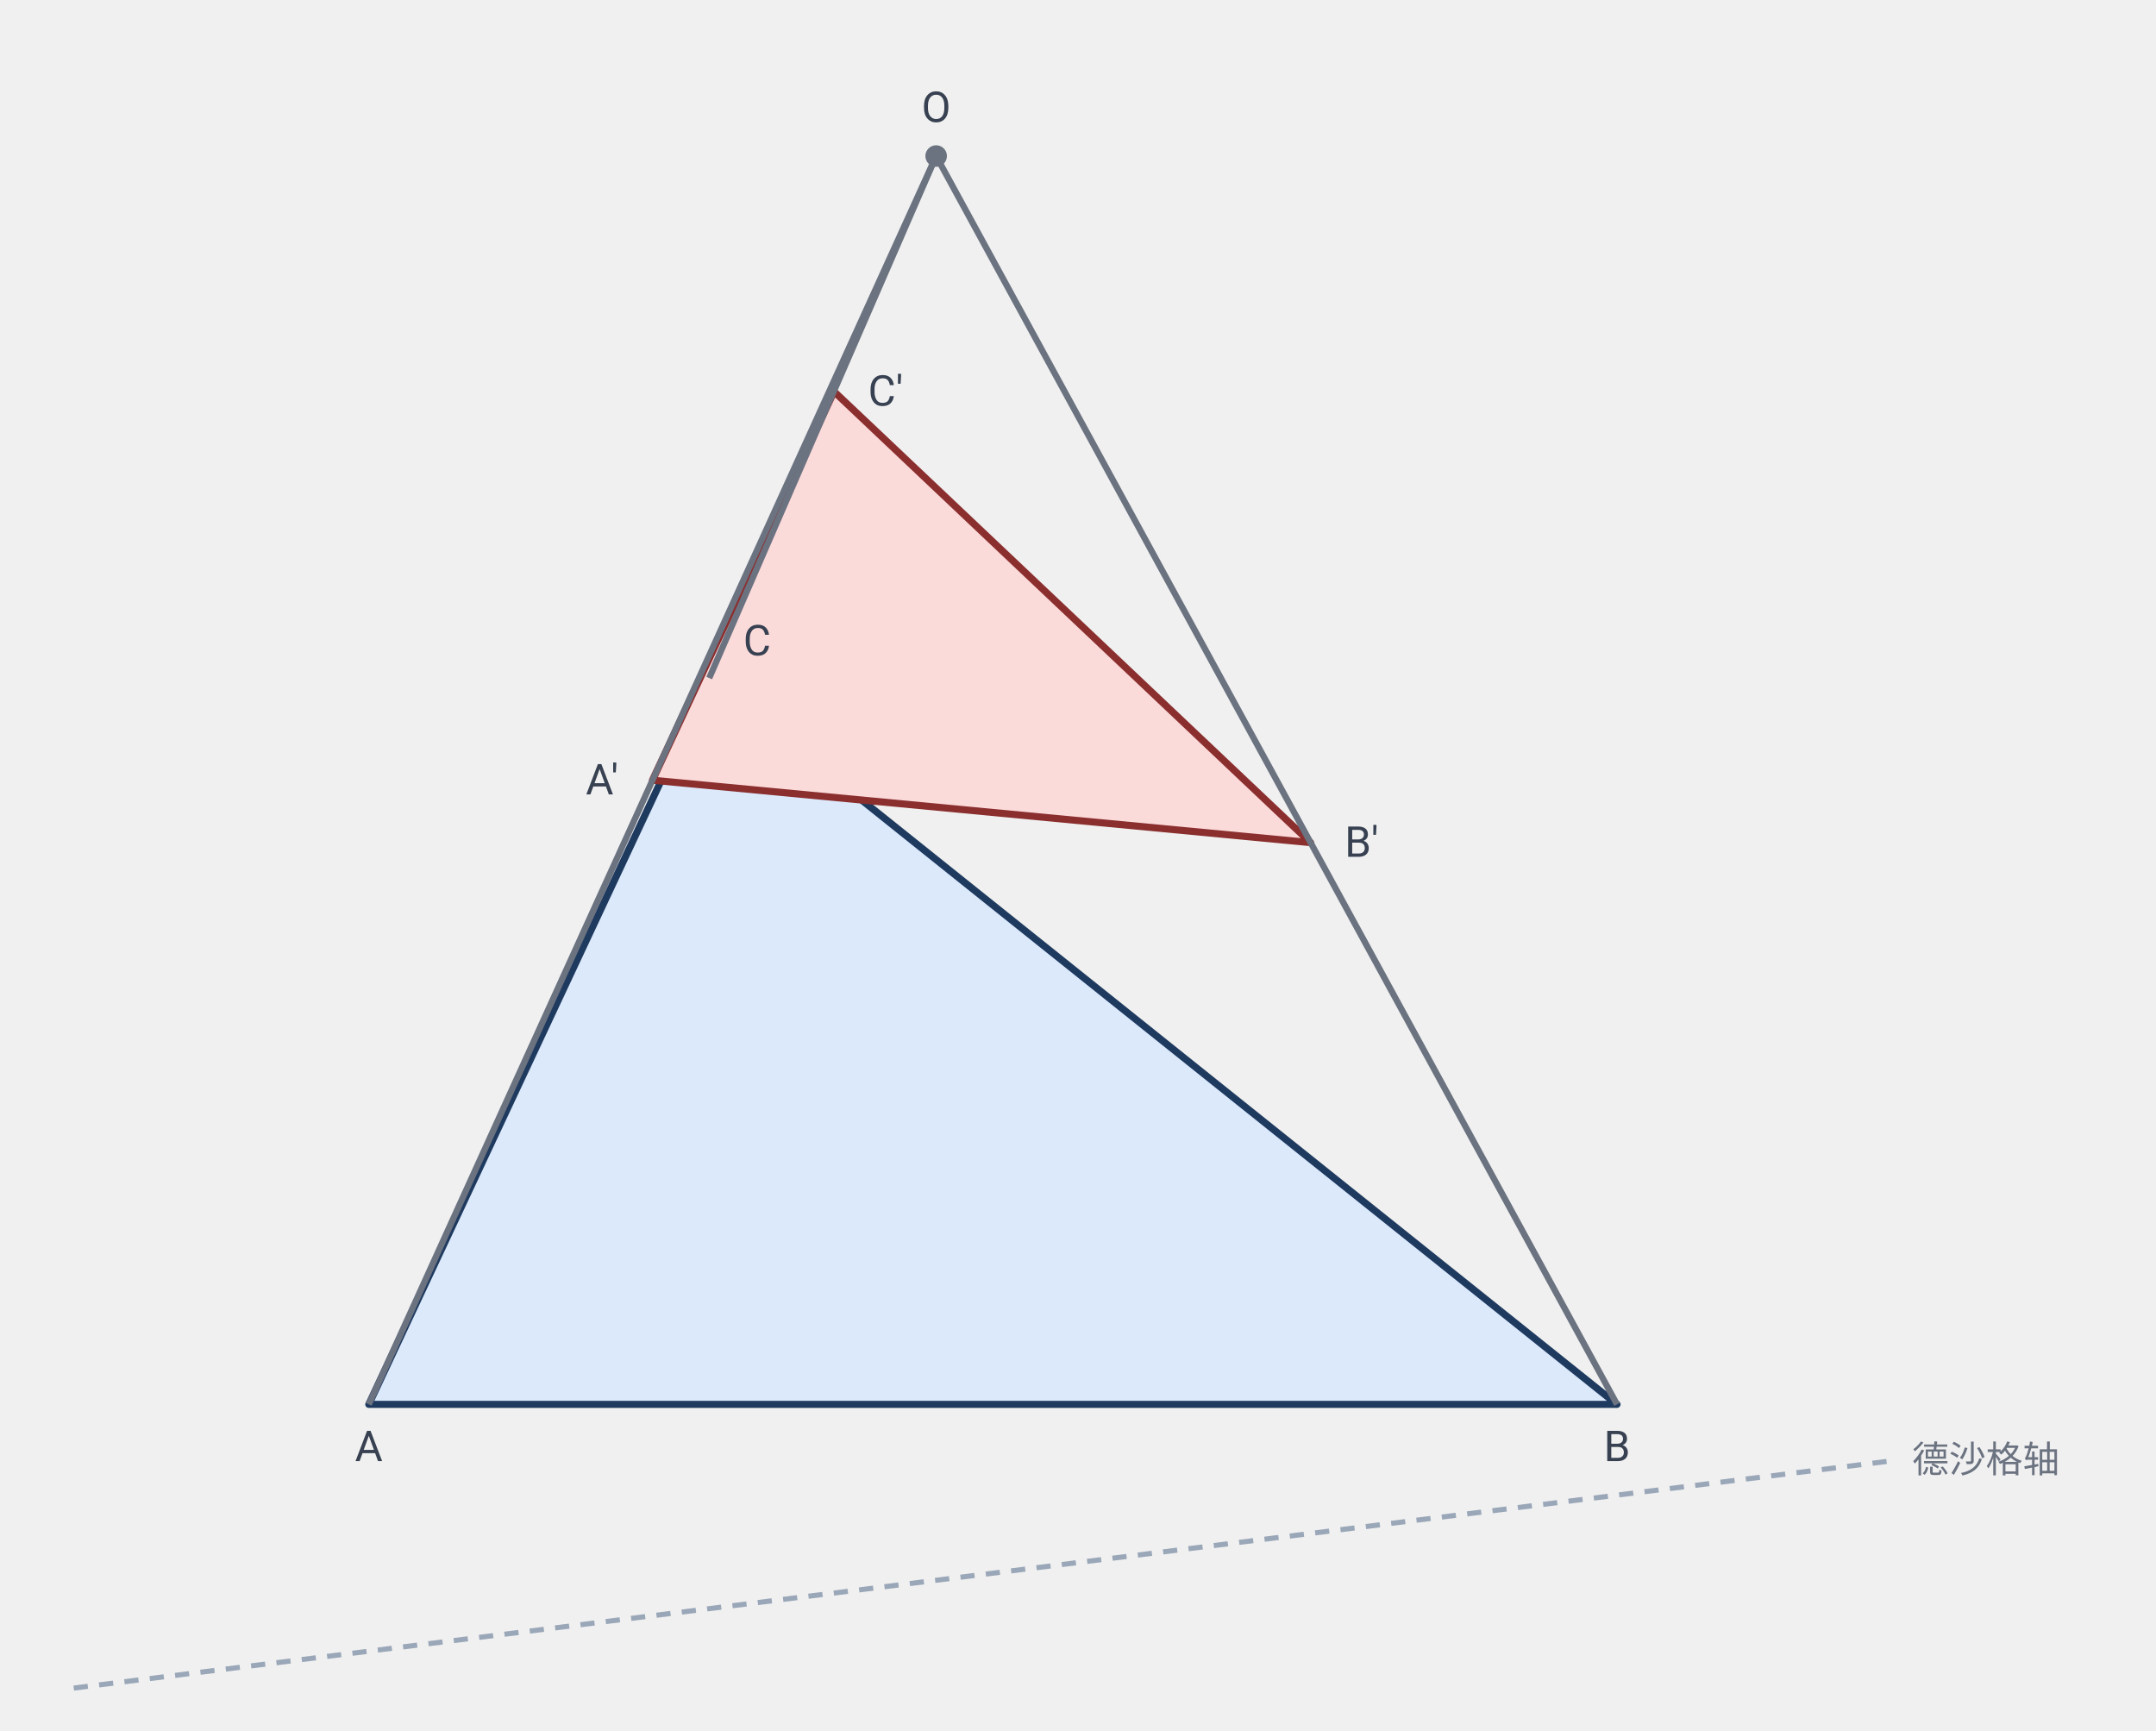
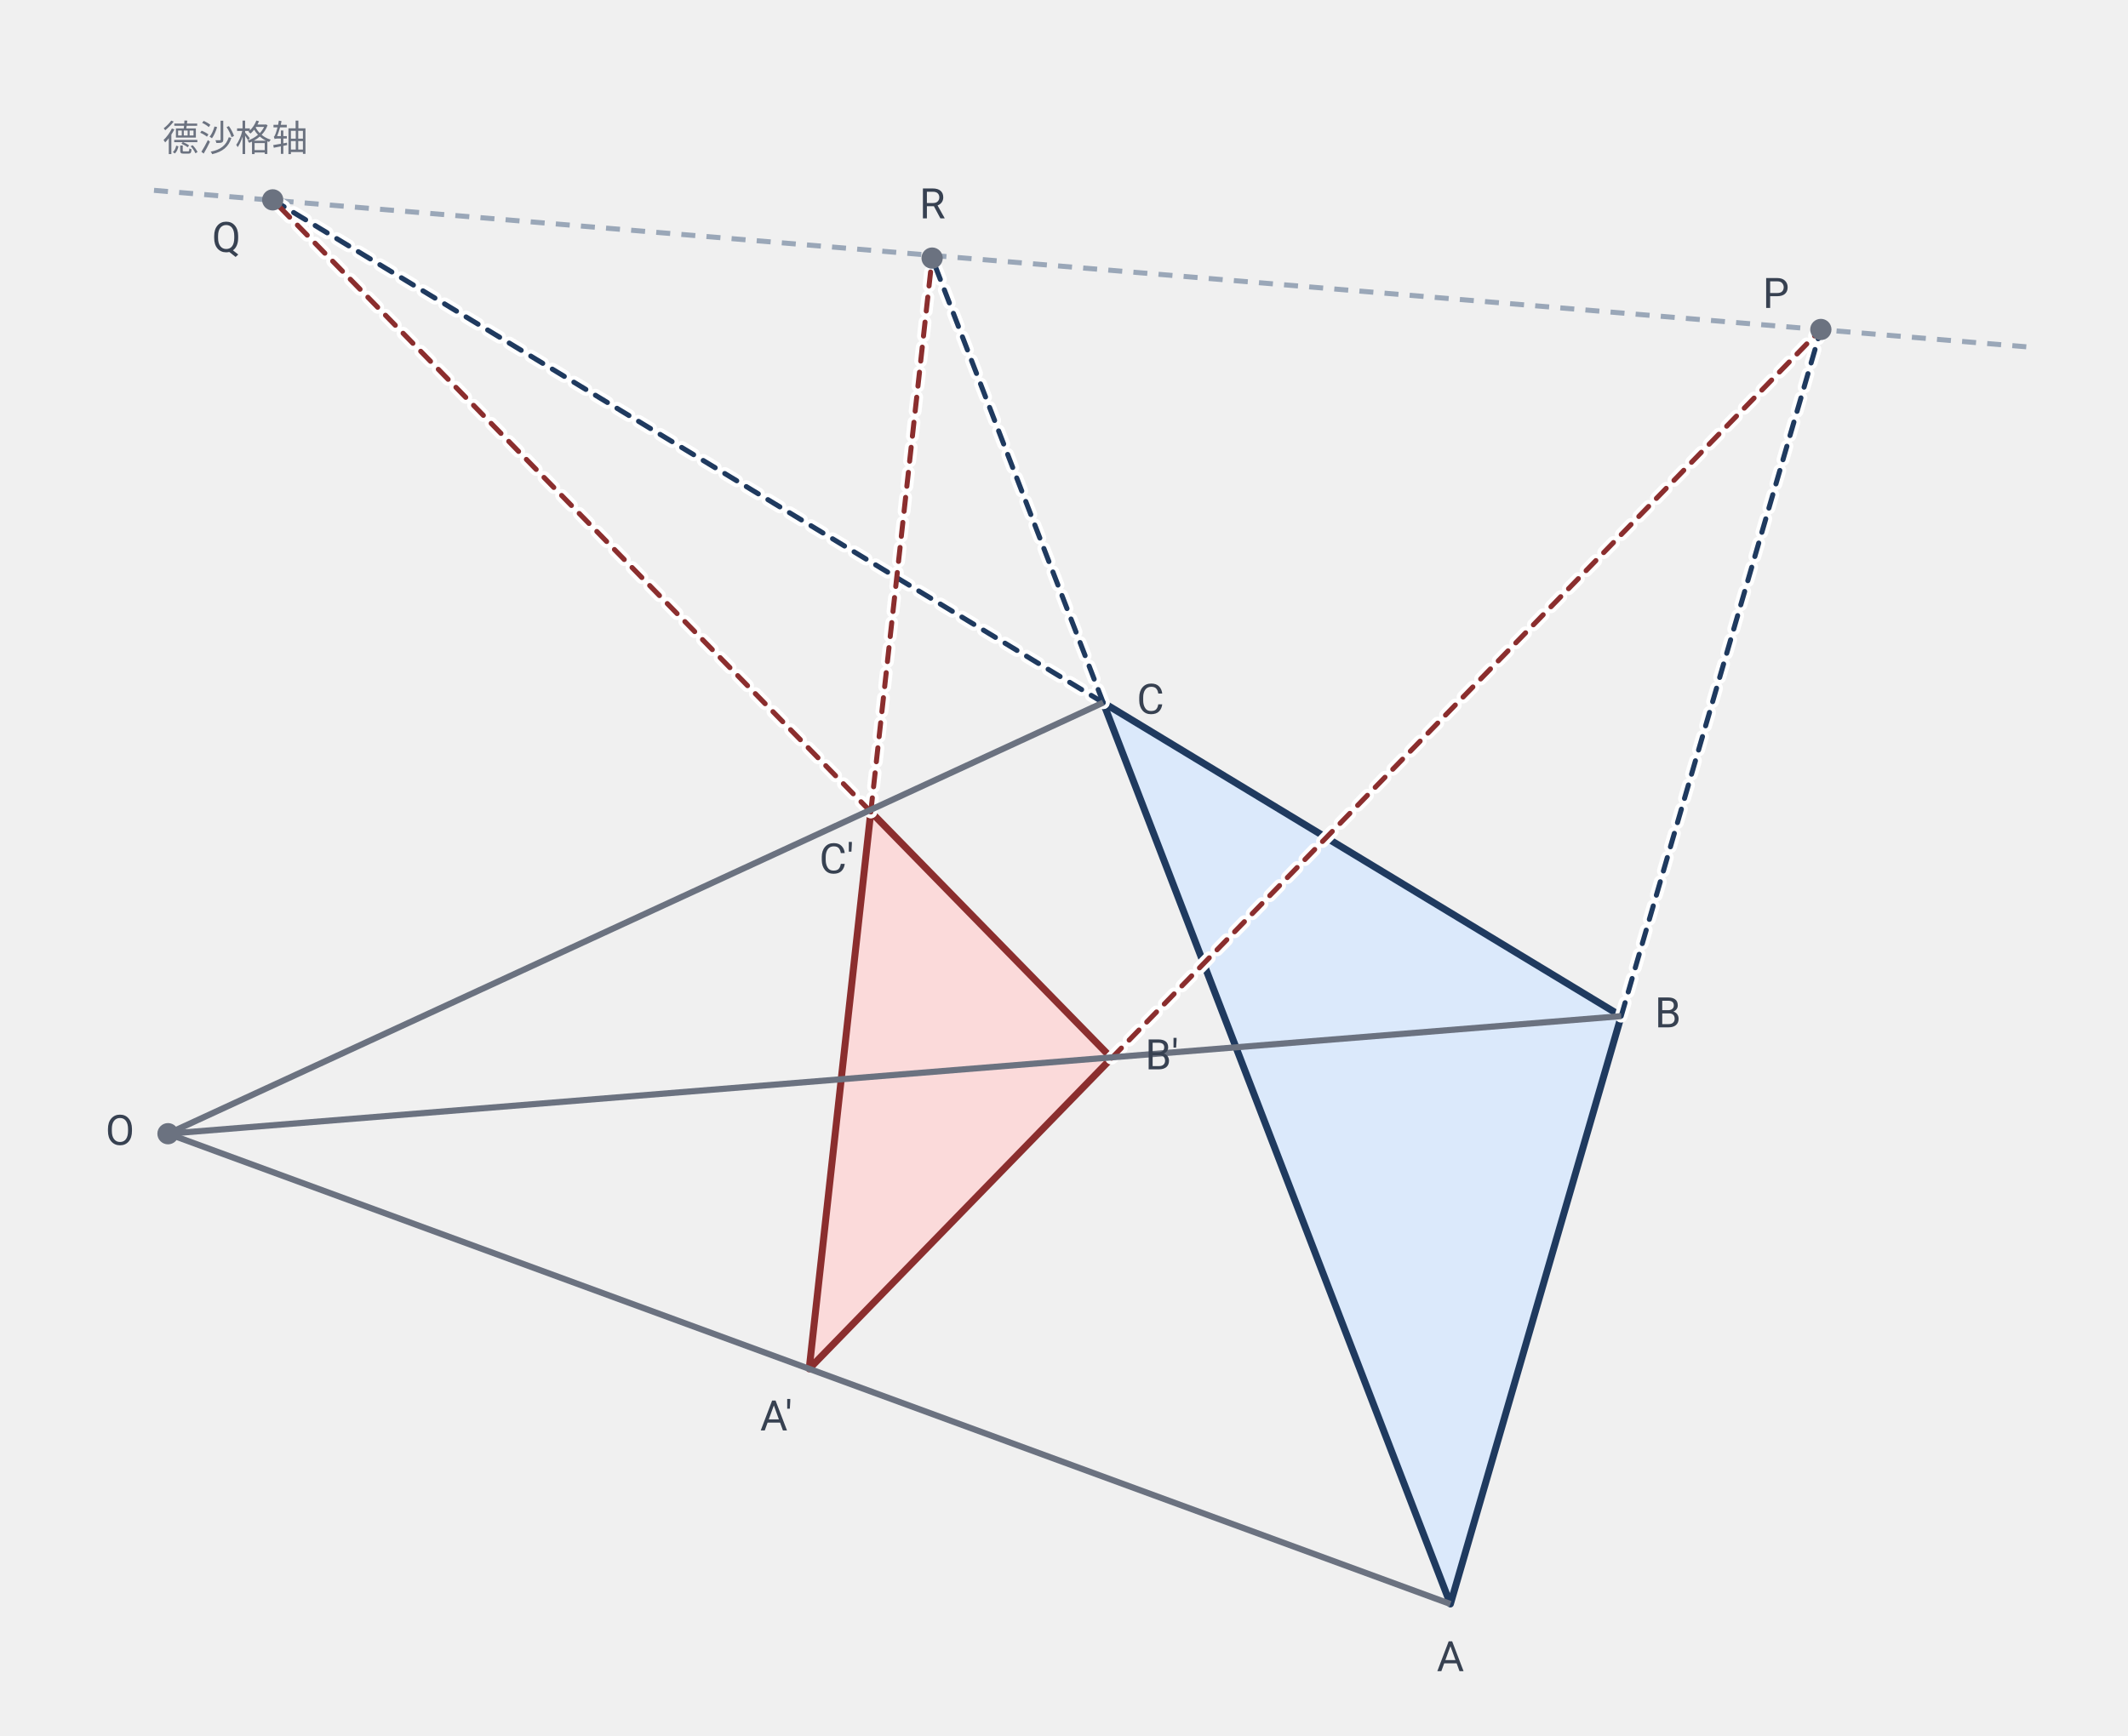
- <svg xmlns="http://www.w3.org/2000/svg" viewBox="0 0 760 610" text-rendering="geometricPrecision" font-family="ui-sans-serif, system-ui, -apple-system, 'Segoe UI', Roboto, 'PingFang SC', 'Microsoft YaHei', sans-serif">
-   <defs>
-     <marker id="arr" viewBox="0 0 10 10" refX="8.5" refY="5" markerWidth="6" markerHeight="6" orient="auto-start-reverse">
-       <path d="M0,0 L10,5 L0,10 z" fill="#6b7280" />
-     </marker>
-   </defs>
-   <line x1="26" y1="595" x2="666" y2="515" stroke="#9aa7b8" stroke-width="1.8" stroke-dasharray="5 4" />
-   <polygon points="130,495 570,495 250,239" fill="#dbe9fb" stroke="#1f3a5f" stroke-width="2.5" stroke-linejoin="round" />
-   <polygon points="230,275 462,297 294,138" fill="#fbdada" stroke="#8b2e2e" stroke-width="2.5" stroke-linejoin="round" />
+ <svg xmlns="http://www.w3.org/2000/svg" viewBox="0 0 760 620" text-rendering="geometricPrecision" font-family="ui-sans-serif, system-ui, -apple-system, 'Segoe UI', Roboto, 'PingFang SC', 'Microsoft YaHei', sans-serif">
+   <line x1="55" y1="68" x2="725" y2="124" stroke="#9aa7b8" stroke-width="1.8" stroke-dasharray="5 4" />
+   <polygon points="518,573 579,363 394,251" fill="#dbe9fb" stroke="#1f3a5f" stroke-width="2.5" stroke-linejoin="round" />
+   <polygon points="289,489 397,378 311,290" fill="#fbdada" stroke="#8b2e2e" stroke-width="2.5" stroke-linejoin="round" />
+   <g fill="none" stroke-linecap="round">
+     <g stroke="#ffffff" stroke-width="4.6" stroke-dasharray="5 4">
+       <line x1="579" y1="363" x2="650.3" y2="117.7" />
+       <line x1="394" y1="251" x2="97.4" y2="71.4" />
+       <line x1="394" y1="251" x2="332.9" y2="92.2" />
+       <line x1="397" y1="378" x2="650.3" y2="117.7" />
+       <line x1="311" y1="290" x2="97.4" y2="71.4" />
+       <line x1="311" y1="290" x2="332.9" y2="92.2" />
+     </g>
+     <g stroke-width="1.8" stroke-dasharray="5 4">
+       <line x1="579" y1="363" x2="650.3" y2="117.7" stroke="#1f3a5f" />
+       <line x1="394" y1="251" x2="97.4" y2="71.4" stroke="#1f3a5f" />
+       <line x1="394" y1="251" x2="332.9" y2="92.2" stroke="#1f3a5f" />
+       <line x1="397" y1="378" x2="650.3" y2="117.7" stroke="#8b2e2e" />
+       <line x1="311" y1="290" x2="97.4" y2="71.4" stroke="#8b2e2e" />
+       <line x1="311" y1="290" x2="332.9" y2="92.2" stroke="#8b2e2e" />
+     </g>
+   </g>
  <g stroke="#6b7280" stroke-width="2.2" fill="none">
-     <line x1="130" y1="495" x2="330" y2="55" />
-     <line x1="570" y1="495" x2="330" y2="55" />
-     <line x1="250" y1="239" x2="330" y2="55" />
+     <line x1="60" y1="405" x2="518" y2="573" />
+     <line x1="60" y1="405" x2="579" y2="363" />
+     <line x1="60" y1="405" x2="394" y2="251" />
  </g>
-   <circle cx="330" cy="55" r="3.8" fill="#6b7280" />
+   <g fill="#6b7280">
+     <circle cx="60" cy="405" r="3.8" />
+     <circle cx="650.3" cy="117.7" r="3.8" />
+     <circle cx="97.4" cy="71.4" r="3.8" />
+     <circle cx="332.9" cy="92.2" r="3.8" />
+   </g>
  <g fill="#374151" font-size="15">
-     <text x="130" y="515" text-anchor="middle">A</text>
-     <text x="570" y="515" text-anchor="middle">B</text>
-     <text x="262" y="231" text-anchor="start">C</text>
-     <text x="218" y="280" text-anchor="end">A′</text>
-     <text x="474" y="302" text-anchor="start">B′</text>
-     <text x="306" y="143" text-anchor="start">C′</text>
-     <text x="330" y="43" text-anchor="middle">O</text>
+     <text x="48" y="409" text-anchor="end">O</text>
+     <text x="518" y="597" text-anchor="middle">A</text>
+     <text x="591" y="367" text-anchor="start">B</text>
+     <text x="406" y="255" text-anchor="start">C</text>
+     <text x="283" y="511" text-anchor="end">A′</text>
+     <text x="409" y="382" text-anchor="start">B′</text>
+     <text x="305" y="312" text-anchor="end">C′</text>
+     <text x="639" y="110" text-anchor="end">P</text>
+     <text x="86" y="90" text-anchor="end">Q</text>
+     <text x="333" y="78" text-anchor="middle">R</text>
  </g>
-   <text x="674" y="519" text-anchor="start" fill="#6b7280" font-size="13">德沙格轴</text>
+   <text x="58" y="54" text-anchor="start" fill="#6b7280" font-size="13">德沙格轴</text>
</svg>
